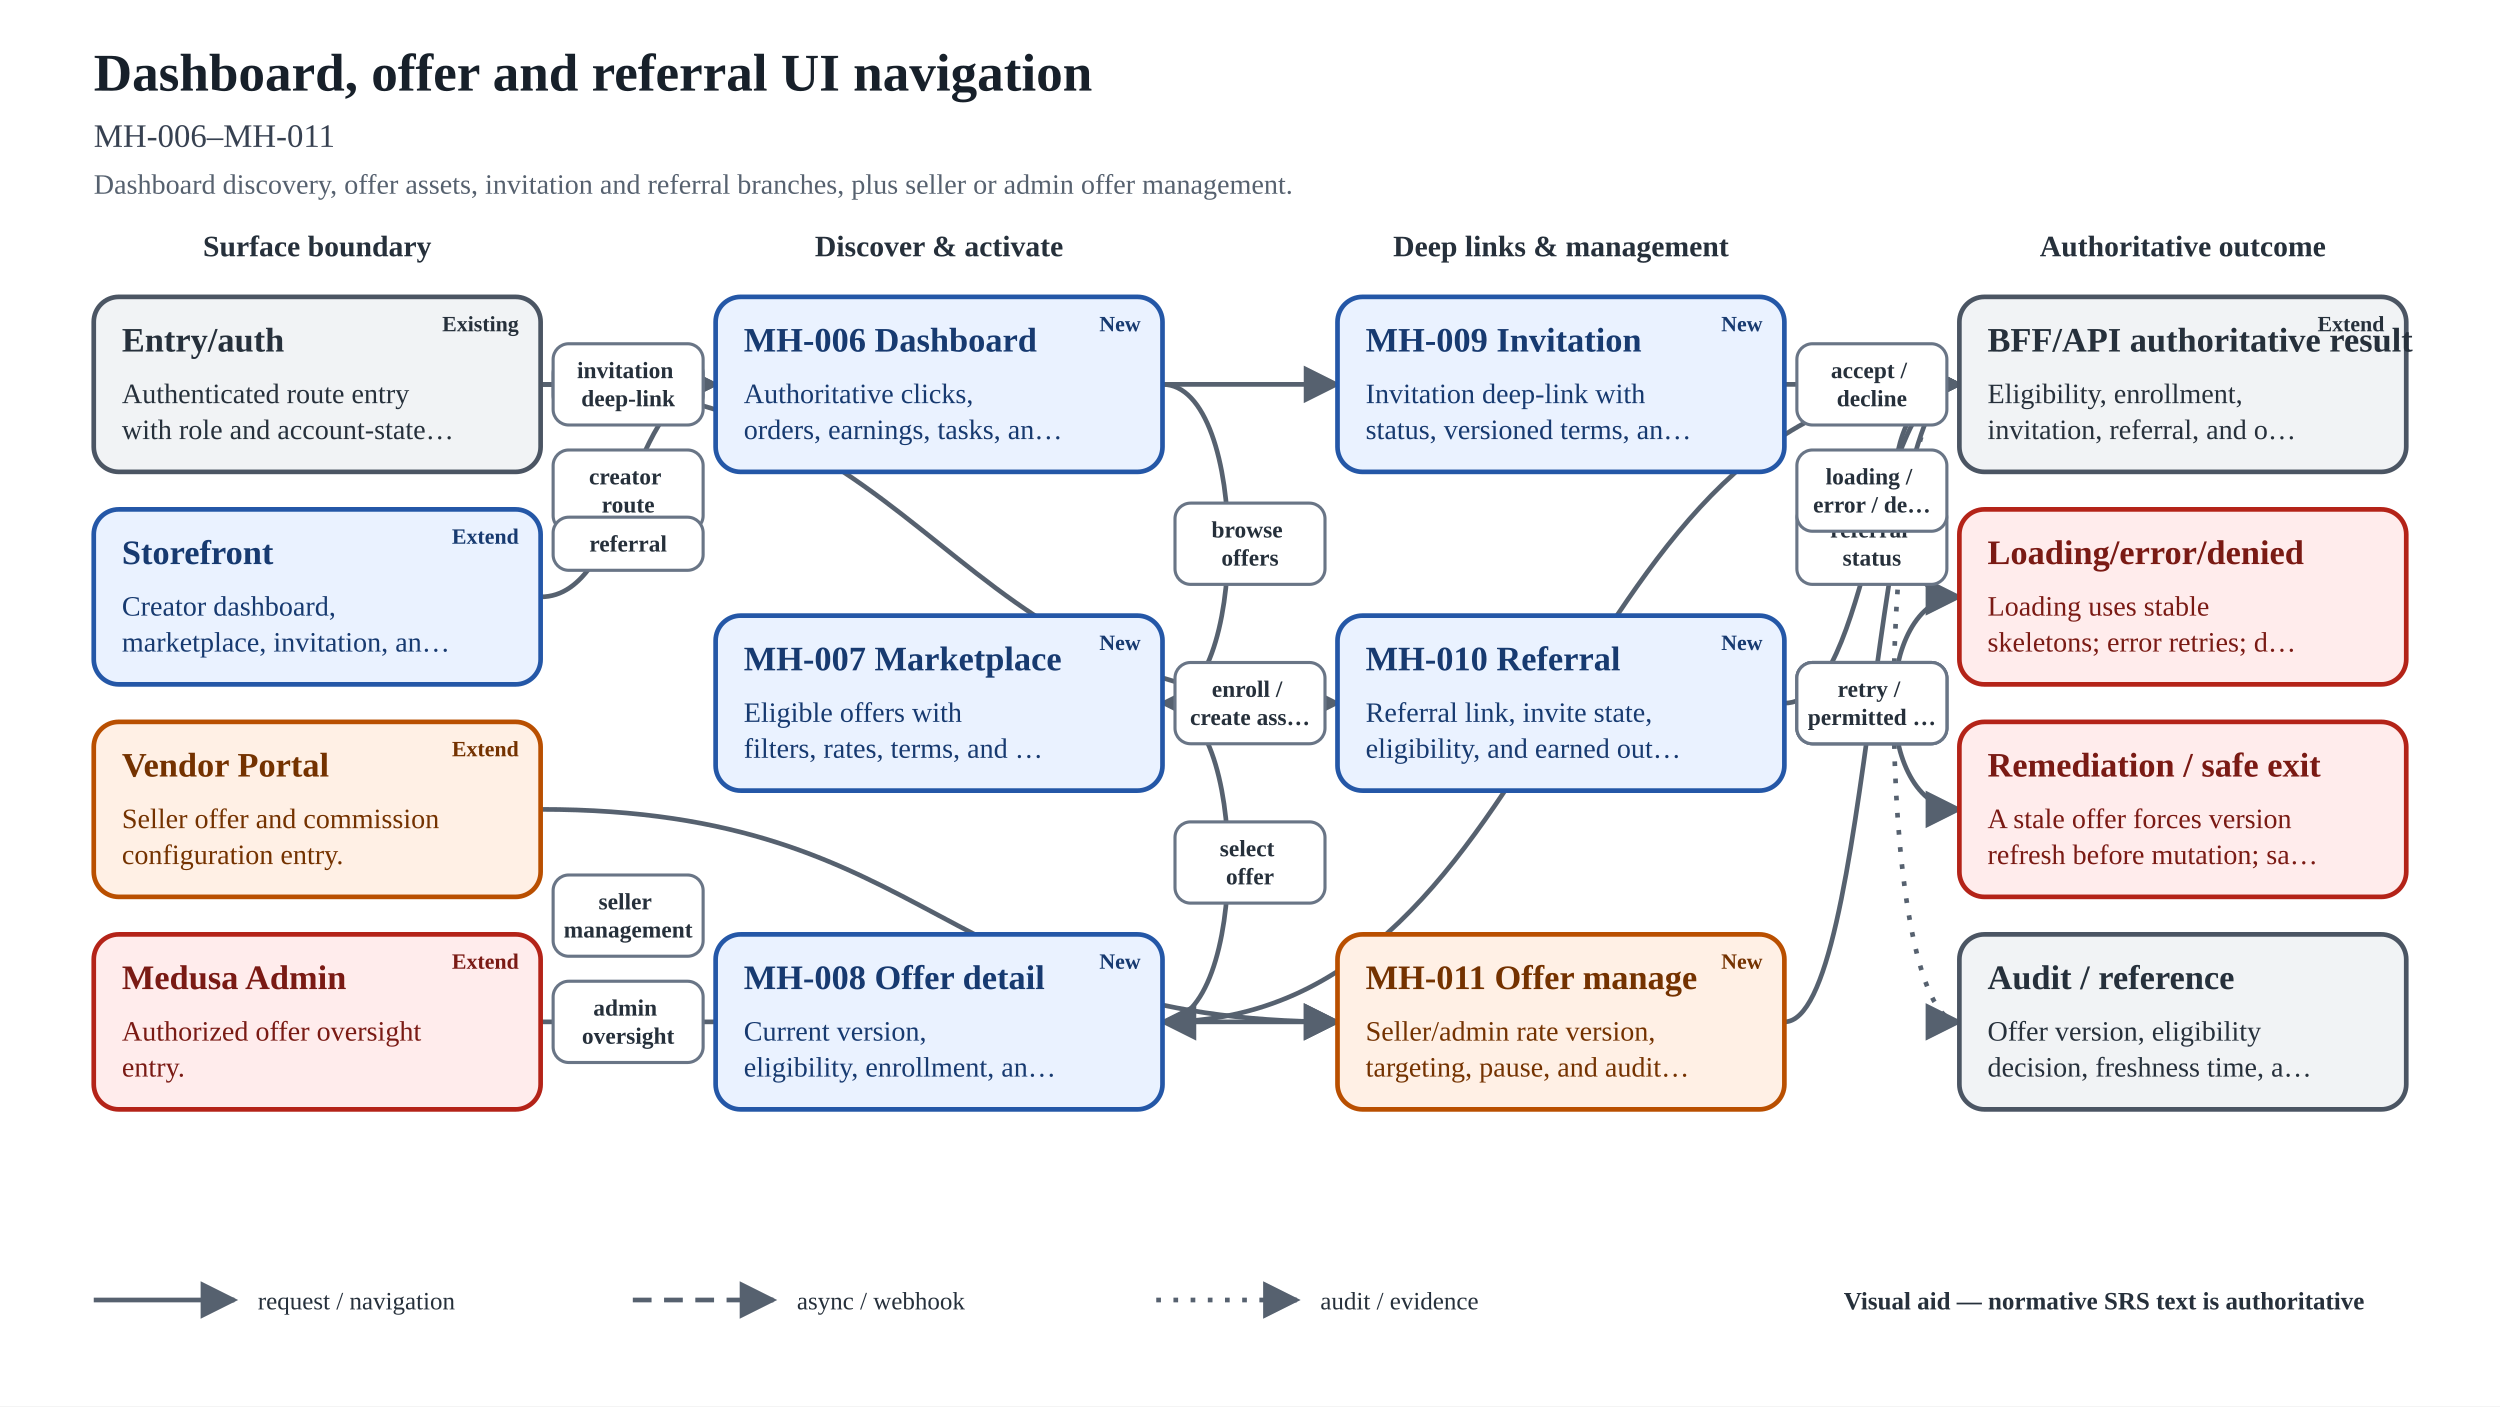
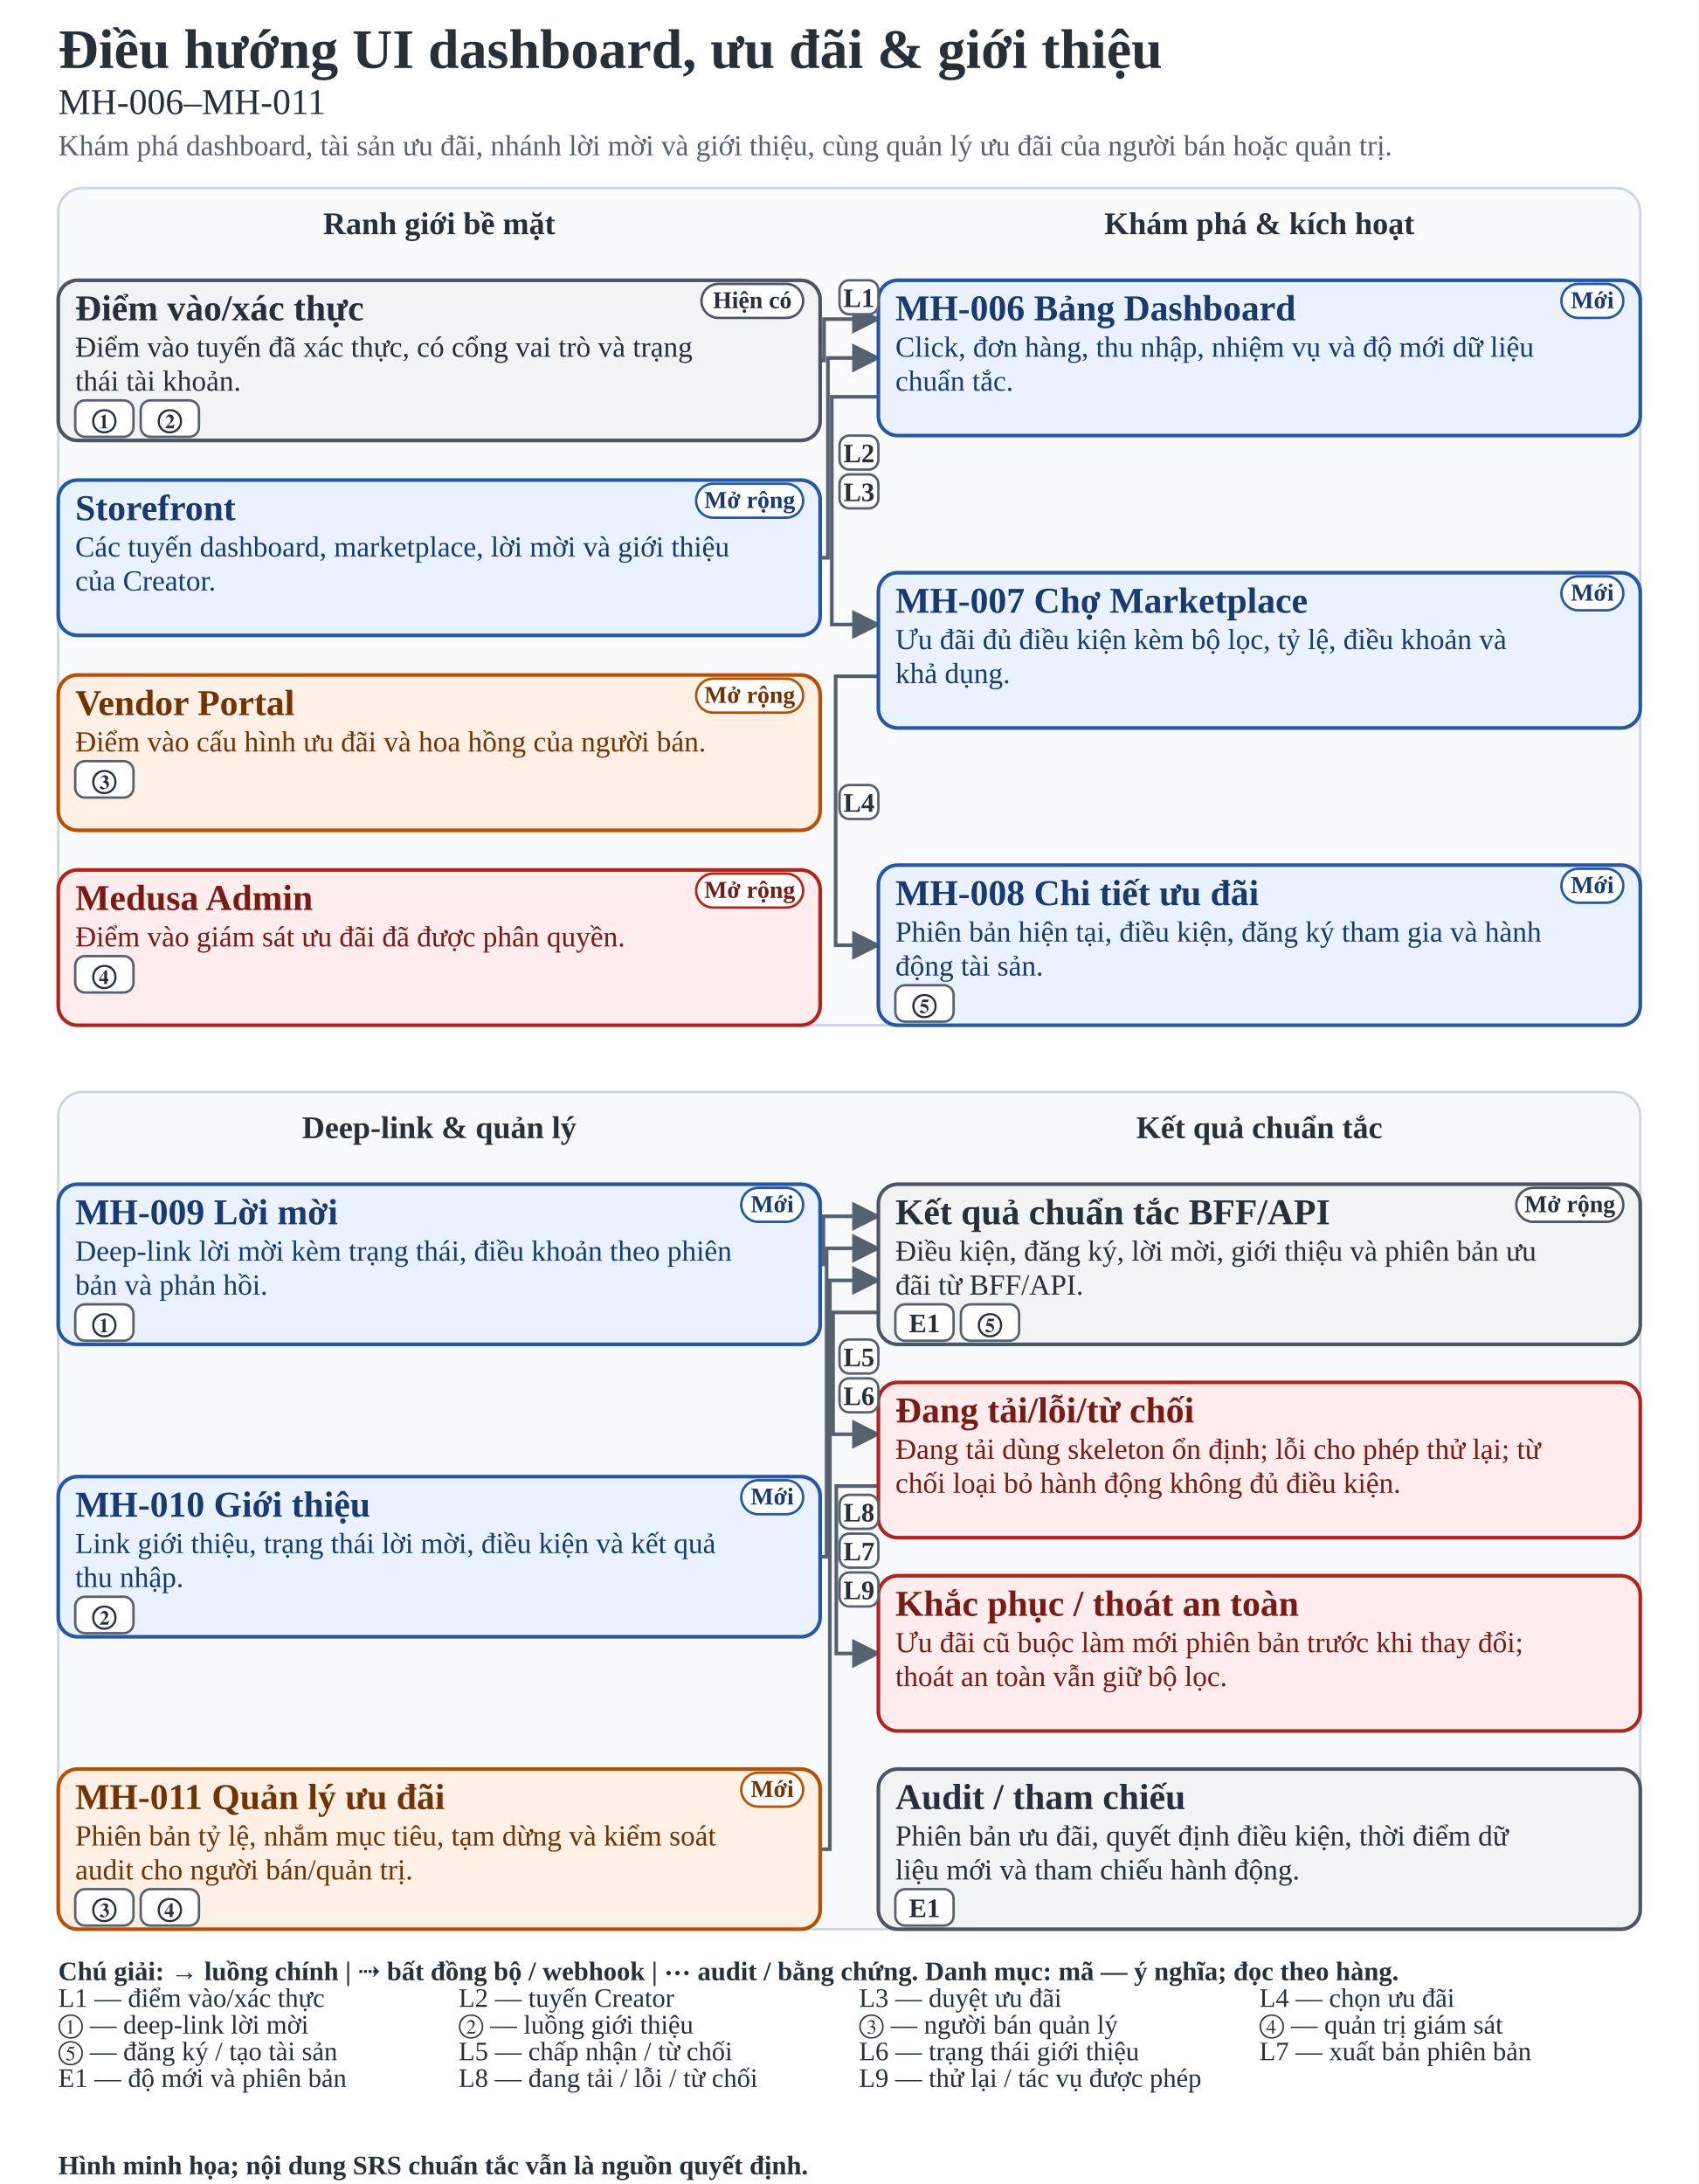
- <svg xmlns="http://www.w3.org/2000/svg" viewBox="0 0 1600 900" role="img" aria-labelledby="diagram-title diagram-desc">
+ <svg xmlns="http://www.w3.org/2000/svg" viewBox="0 0 1400 1800" role="img" aria-labelledby="diagram-title diagram-desc">
  <defs>
    <marker id="arrow" viewBox="0 0 10 10" refX="9" refY="5" markerWidth="8" markerHeight="8" orient="auto-start-reverse">
      <path d="M 0 0 L 10 5 L 0 10 z" fill="#56616F" />
    </marker>
  </defs>
-   <rect width="1600" height="900" fill="#FFFFFF" />
-   <text x="60" y="58" font-size="34" font-weight="800" fill="#17202A">Dashboard, offer and referral UI navigation</text>
-   <text x="60" y="94" font-size="21" fill="#374151">MH-006–MH-011</text>
-   <text x="60" y="124" font-size="18" fill="#56616F">Dashboard discovery, offer assets, invitation and referral branches, plus seller or admin offer management.</text>
-   <path data-edge-from="3-02-entry" data-edge-to="mh-006" data-route="forward" d="M 346 246 C 402 246, 402 246, 458 246" fill="none" stroke="#56616F" stroke-width="3" marker-end="url(#arrow)" />
-   <path data-edge-from="3-02-storefront" data-edge-to="mh-006" data-route="forward" d="M 346 382 C 402 382, 402 246, 458 246" fill="none" stroke="#56616F" stroke-width="3" marker-end="url(#arrow)" />
-   <path data-edge-from="mh-006" data-edge-to="mh-007" data-route="same-column" d="M 744 246 C 800 246, 800 450, 744 450" fill="none" stroke="#56616F" stroke-width="3" marker-end="url(#arrow)" />
-   <path data-edge-from="mh-007" data-edge-to="mh-008" data-route="same-column" d="M 744 450 C 800 450, 800 654, 744 654" fill="none" stroke="#56616F" stroke-width="3" marker-end="url(#arrow)" />
-   <path data-edge-from="3-02-entry" data-edge-to="mh-009" data-route="forward" d="M 346 246 C 601 246, 601 246, 856 246" fill="none" stroke="#56616F" stroke-width="3" marker-end="url(#arrow)" />
-   <path data-edge-from="3-02-entry" data-edge-to="mh-010" data-route="forward" d="M 346 246 C 601 246, 601 450, 856 450" fill="none" stroke="#56616F" stroke-width="3" marker-end="url(#arrow)" />
-   <path data-edge-from="3-02-vendor" data-edge-to="mh-011" data-route="forward" d="M 346 518 C 601 518, 601 654, 856 654" fill="none" stroke="#56616F" stroke-width="3" marker-end="url(#arrow)" />
-   <path data-edge-from="3-02-admin" data-edge-to="mh-011" data-route="forward" d="M 346 654 C 601 654, 601 654, 856 654" fill="none" stroke="#56616F" stroke-width="3" marker-end="url(#arrow)" />
-   <path data-edge-from="mh-008" data-edge-to="3-02-api" data-route="forward" d="M 744 654 C 999 654, 999 246, 1254 246" fill="none" stroke="#56616F" stroke-width="3" marker-end="url(#arrow)" />
-   <path data-edge-from="mh-009" data-edge-to="3-02-api" data-route="forward" d="M 1142 246 C 1198 246, 1198 246, 1254 246" fill="none" stroke="#56616F" stroke-width="3" marker-end="url(#arrow)" />
-   <path data-edge-from="mh-010" data-edge-to="3-02-api" data-route="forward" d="M 1142 450 C 1198 450, 1198 246, 1254 246" fill="none" stroke="#56616F" stroke-width="3" marker-end="url(#arrow)" />
-   <path data-edge-from="mh-011" data-edge-to="3-02-api" data-route="forward" d="M 1142 654 C 1198 654, 1198 246, 1254 246" fill="none" stroke="#56616F" stroke-width="3" marker-end="url(#arrow)" />
-   <path data-edge-from="3-02-api" data-edge-to="3-02-audit" data-route="same-column" d="M 1254 246 C 1198 246, 1198 654, 1254 654" fill="none" stroke="#56616F" stroke-width="3" stroke-dasharray="3 8" marker-end="url(#arrow)" />
-   <path data-edge-from="3-02-api" data-edge-to="3-02-states" data-route="same-column" d="M 1254 246 C 1198 246, 1198 382, 1254 382" fill="none" stroke="#56616F" stroke-width="3" marker-end="url(#arrow)" />
-   <path data-edge-from="3-02-states" data-edge-to="3-02-remediation" data-route="same-column" d="M 1254 382 C 1198 382, 1198 518, 1254 518" fill="none" stroke="#56616F" stroke-width="3" marker-end="url(#arrow)" />
-   <text x="203" y="164" text-anchor="middle" font-size="19" font-weight="700" fill="#26303B">Surface boundary</text>
-   <g data-node-id="3-02-entry">
-     <rect x="60" y="190" width="286" height="112" rx="16" fill="#F1F3F5" stroke="#4B5563" stroke-width="3" />
-     <text x="78" y="225" font-size="22" font-weight="700" fill="#26303B">Entry/auth</text>
-     <text x="78" y="258" font-size="18" fill="#26303B">
-       <tspan x="78" dy="0">Authenticated route entry</tspan>
-       <tspan x="78" dy="23">with role and account-state…</tspan>
-     </text>
-     <text x="332" y="212" text-anchor="end" font-size="14" font-weight="700" fill="#26303B">Existing</text>
-   </g>
-   <g data-node-id="3-02-storefront">
-     <rect x="60" y="326" width="286" height="112" rx="16" fill="#EAF2FF" stroke="#2457A7" stroke-width="3" />
-     <text x="78" y="361" font-size="22" font-weight="700" fill="#173A70">Storefront</text>
-     <text x="78" y="394" font-size="18" fill="#173A70">
-       <tspan x="78" dy="0">Creator dashboard,</tspan>
-       <tspan x="78" dy="23">marketplace, invitation, an…</tspan>
-     </text>
-     <text x="332" y="348" text-anchor="end" font-size="14" font-weight="700" fill="#173A70">Extend</text>
-   </g>
-   <g data-node-id="3-02-vendor">
-     <rect x="60" y="462" width="286" height="112" rx="16" fill="#FFF0E5" stroke="#B94F00" stroke-width="3" />
-     <text x="78" y="497" font-size="22" font-weight="700" fill="#743200">Vendor Portal</text>
-     <text x="78" y="530" font-size="18" fill="#743200">
-       <tspan x="78" dy="0">Seller offer and commission</tspan>
-       <tspan x="78" dy="23">configuration entry.</tspan>
-     </text>
-     <text x="332" y="484" text-anchor="end" font-size="14" font-weight="700" fill="#743200">Extend</text>
-   </g>
-   <g data-node-id="3-02-admin">
-     <rect x="60" y="598" width="286" height="112" rx="16" fill="#FFECEC" stroke="#B42318" stroke-width="3" />
-     <text x="78" y="633" font-size="22" font-weight="700" fill="#7A1A14">Medusa Admin</text>
-     <text x="78" y="666" font-size="18" fill="#7A1A14">
-       <tspan x="78" dy="0">Authorized offer oversight</tspan>
-       <tspan x="78" dy="23">entry.</tspan>
-     </text>
-     <text x="332" y="620" text-anchor="end" font-size="14" font-weight="700" fill="#7A1A14">Extend</text>
-   </g>
-   <text x="601" y="164" text-anchor="middle" font-size="19" font-weight="700" fill="#26303B">Discover &amp; activate</text>
-   <g data-node-id="mh-006">
-     <rect x="458" y="190" width="286" height="112" rx="16" fill="#EAF2FF" stroke="#2457A7" stroke-width="3" />
-     <text x="476" y="225" font-size="22" font-weight="700" fill="#173A70">MH-006 Dashboard</text>
-     <text x="476" y="258" font-size="18" fill="#173A70">
-       <tspan x="476" dy="0">Authoritative clicks,</tspan>
-       <tspan x="476" dy="23">orders, earnings, tasks, an…</tspan>
-     </text>
-     <text x="730" y="212" text-anchor="end" font-size="14" font-weight="700" fill="#173A70">New</text>
-   </g>
-   <g data-node-id="mh-007">
-     <rect x="458" y="394" width="286" height="112" rx="16" fill="#EAF2FF" stroke="#2457A7" stroke-width="3" />
-     <text x="476" y="429" font-size="22" font-weight="700" fill="#173A70">MH-007 Marketplace</text>
-     <text x="476" y="462" font-size="18" fill="#173A70">
-       <tspan x="476" dy="0">Eligible offers with</tspan>
-       <tspan x="476" dy="23">filters, rates, terms, and …</tspan>
-     </text>
-     <text x="730" y="416" text-anchor="end" font-size="14" font-weight="700" fill="#173A70">New</text>
-   </g>
-   <g data-node-id="mh-008">
-     <rect x="458" y="598" width="286" height="112" rx="16" fill="#EAF2FF" stroke="#2457A7" stroke-width="3" />
-     <text x="476" y="633" font-size="22" font-weight="700" fill="#173A70">MH-008 Offer detail</text>
-     <text x="476" y="666" font-size="18" fill="#173A70">
-       <tspan x="476" dy="0">Current version,</tspan>
-       <tspan x="476" dy="23">eligibility, enrollment, an…</tspan>
-     </text>
-     <text x="730" y="620" text-anchor="end" font-size="14" font-weight="700" fill="#173A70">New</text>
-   </g>
-   <text x="999" y="164" text-anchor="middle" font-size="19" font-weight="700" fill="#26303B">Deep links &amp; management</text>
-   <g data-node-id="mh-009">
-     <rect x="856" y="190" width="286" height="112" rx="16" fill="#EAF2FF" stroke="#2457A7" stroke-width="3" />
-     <text x="874" y="225" font-size="22" font-weight="700" fill="#173A70">MH-009 Invitation</text>
-     <text x="874" y="258" font-size="18" fill="#173A70">
-       <tspan x="874" dy="0">Invitation deep-link with</tspan>
-       <tspan x="874" dy="23">status, versioned terms, an…</tspan>
-     </text>
-     <text x="1128" y="212" text-anchor="end" font-size="14" font-weight="700" fill="#173A70">New</text>
-   </g>
-   <g data-node-id="mh-010">
-     <rect x="856" y="394" width="286" height="112" rx="16" fill="#EAF2FF" stroke="#2457A7" stroke-width="3" />
-     <text x="874" y="429" font-size="22" font-weight="700" fill="#173A70">MH-010 Referral</text>
-     <text x="874" y="462" font-size="18" fill="#173A70">
-       <tspan x="874" dy="0">Referral link, invite state,</tspan>
-       <tspan x="874" dy="23">eligibility, and earned out…</tspan>
-     </text>
-     <text x="1128" y="416" text-anchor="end" font-size="14" font-weight="700" fill="#173A70">New</text>
-   </g>
-   <g data-node-id="mh-011">
-     <rect x="856" y="598" width="286" height="112" rx="16" fill="#FFF0E5" stroke="#B94F00" stroke-width="3" />
-     <text x="874" y="633" font-size="22" font-weight="700" fill="#743200">MH-011 Offer manage</text>
-     <text x="874" y="666" font-size="18" fill="#743200">
-       <tspan x="874" dy="0">Seller/admin rate version,</tspan>
-       <tspan x="874" dy="23">targeting, pause, and audit…</tspan>
-     </text>
-     <text x="1128" y="620" text-anchor="end" font-size="14" font-weight="700" fill="#743200">New</text>
-   </g>
-   <text x="1397" y="164" text-anchor="middle" font-size="19" font-weight="700" fill="#26303B">Authoritative outcome</text>
-   <g data-node-id="3-02-api">
-     <rect x="1254" y="190" width="286" height="112" rx="16" fill="#F1F3F5" stroke="#4B5563" stroke-width="3" />
-     <text x="1272" y="225" font-size="22" font-weight="700" fill="#26303B">BFF/API authoritative result</text>
-     <text x="1272" y="258" font-size="18" fill="#26303B">
-       <tspan x="1272" dy="0">Eligibility, enrollment,</tspan>
-       <tspan x="1272" dy="23">invitation, referral, and o…</tspan>
-     </text>
-     <text x="1526" y="212" text-anchor="end" font-size="14" font-weight="700" fill="#26303B">Extend</text>
-   </g>
-   <g data-node-id="3-02-states">
-     <rect x="1254" y="326" width="286" height="112" rx="16" fill="#FFECEC" stroke="#B42318" stroke-width="3" />
-     <text x="1272" y="361" font-size="22" font-weight="700" fill="#7A1A14">Loading/error/denied</text>
-     <text x="1272" y="394" font-size="18" fill="#7A1A14">
-       <tspan x="1272" dy="0">Loading uses stable</tspan>
-       <tspan x="1272" dy="23">skeletons; error retries; d…</tspan>
-     </text>
-   </g>
-   <g data-node-id="3-02-remediation">
-     <rect x="1254" y="462" width="286" height="112" rx="16" fill="#FFECEC" stroke="#B42318" stroke-width="3" />
-     <text x="1272" y="497" font-size="22" font-weight="700" fill="#7A1A14">Remediation / safe exit</text>
-     <text x="1272" y="530" font-size="18" fill="#7A1A14">
-       <tspan x="1272" dy="0">A stale offer forces version</tspan>
-       <tspan x="1272" dy="23">refresh before mutation; sa…</tspan>
-     </text>
-   </g>
-   <g data-node-id="3-02-audit">
-     <rect x="1254" y="598" width="286" height="112" rx="16" fill="#F1F3F5" stroke="#4B5563" stroke-width="3" />
-     <text x="1272" y="633" font-size="22" font-weight="700" fill="#26303B">Audit / reference</text>
-     <text x="1272" y="666" font-size="18" fill="#26303B">
-       <tspan x="1272" dy="0">Offer version, eligibility</tspan>
-       <tspan x="1272" dy="23">decision, freshness time, a…</tspan>
-     </text>
-   </g>
-   <g data-edge-label="true" data-edge-from="3-02-entry" data-edge-to="mh-006">
-     <rect x="354" y="229" width="96" height="34" rx="10" fill="#FFFFFF" stroke="#697586" stroke-width="2" />
-     <text x="402" y="251" text-anchor="middle" font-size="15" font-weight="700" fill="#26303B">
-       <tspan x="402" dy="0">entry/auth</tspan>
-     </text>
-   </g>
-   <g data-edge-label="true" data-edge-from="3-02-storefront" data-edge-to="mh-006">
-     <rect x="354" y="288" width="96" height="52" rx="10" fill="#FFFFFF" stroke="#697586" stroke-width="2" />
-     <text x="402" y="310" text-anchor="middle" font-size="15" font-weight="700" fill="#26303B">
-       <tspan x="402" dy="0">creator</tspan>
-       <tspan x="402" dy="18">route</tspan>
-     </text>
-   </g>
-   <g data-edge-label="true" data-edge-from="mh-006" data-edge-to="mh-007">
-     <rect x="752" y="322" width="96" height="52" rx="10" fill="#FFFFFF" stroke="#697586" stroke-width="2" />
-     <text x="800" y="344" text-anchor="middle" font-size="15" font-weight="700" fill="#26303B">
-       <tspan x="800" dy="0">browse</tspan>
-       <tspan x="800" dy="18">offers</tspan>
-     </text>
-   </g>
-   <g data-edge-label="true" data-edge-from="mh-007" data-edge-to="mh-008">
-     <rect x="752" y="526" width="96" height="52" rx="10" fill="#FFFFFF" stroke="#697586" stroke-width="2" />
-     <text x="800" y="548" text-anchor="middle" font-size="15" font-weight="700" fill="#26303B">
-       <tspan x="800" dy="0">select</tspan>
-       <tspan x="800" dy="18">offer</tspan>
-     </text>
-   </g>
-   <g data-edge-label="true" data-edge-from="3-02-entry" data-edge-to="mh-009">
-     <rect x="354" y="220" width="96" height="52" rx="10" fill="#FFFFFF" stroke="#697586" stroke-width="2" />
-     <text x="402" y="242" text-anchor="middle" font-size="15" font-weight="700" fill="#26303B">
-       <tspan x="402" dy="0">invitation</tspan>
-       <tspan x="402" dy="18">deep-link</tspan>
-     </text>
-   </g>
-   <g data-edge-label="true" data-edge-from="3-02-entry" data-edge-to="mh-010">
-     <rect x="354" y="331" width="96" height="34" rx="10" fill="#FFFFFF" stroke="#697586" stroke-width="2" />
-     <text x="402" y="353" text-anchor="middle" font-size="15" font-weight="700" fill="#26303B">
-       <tspan x="402" dy="0">referral</tspan>
-     </text>
-   </g>
-   <g data-edge-label="true" data-edge-from="3-02-vendor" data-edge-to="mh-011">
-     <rect x="354" y="560" width="96" height="52" rx="10" fill="#FFFFFF" stroke="#697586" stroke-width="2" />
-     <text x="402" y="582" text-anchor="middle" font-size="15" font-weight="700" fill="#26303B">
-       <tspan x="402" dy="0">seller</tspan>
-       <tspan x="402" dy="18">management</tspan>
-     </text>
-   </g>
-   <g data-edge-label="true" data-edge-from="3-02-admin" data-edge-to="mh-011">
-     <rect x="354" y="628" width="96" height="52" rx="10" fill="#FFFFFF" stroke="#697586" stroke-width="2" />
-     <text x="402" y="650" text-anchor="middle" font-size="15" font-weight="700" fill="#26303B">
-       <tspan x="402" dy="0">admin</tspan>
-       <tspan x="402" dy="18">oversight</tspan>
-     </text>
-   </g>
-   <g data-edge-label="true" data-edge-from="mh-008" data-edge-to="3-02-api">
-     <rect x="752" y="424" width="96" height="52" rx="10" fill="#FFFFFF" stroke="#697586" stroke-width="2" />
-     <text x="800" y="446" text-anchor="middle" font-size="15" font-weight="700" fill="#26303B">
-       <tspan x="800" dy="0">enroll /</tspan>
-       <tspan x="800" dy="18">create ass…</tspan>
-     </text>
-   </g>
-   <g data-edge-label="true" data-edge-from="mh-009" data-edge-to="3-02-api">
-     <rect x="1150" y="220" width="96" height="52" rx="10" fill="#FFFFFF" stroke="#697586" stroke-width="2" />
-     <text x="1198" y="242" text-anchor="middle" font-size="15" font-weight="700" fill="#26303B">
-       <tspan x="1198" dy="0">accept /</tspan>
-       <tspan x="1198" dy="18">decline</tspan>
-     </text>
-   </g>
-   <g data-edge-label="true" data-edge-from="mh-010" data-edge-to="3-02-api">
-     <rect x="1150" y="322" width="96" height="52" rx="10" fill="#FFFFFF" stroke="#697586" stroke-width="2" />
-     <text x="1198" y="344" text-anchor="middle" font-size="15" font-weight="700" fill="#26303B">
-       <tspan x="1198" dy="0">referral</tspan>
-       <tspan x="1198" dy="18">status</tspan>
-     </text>
-   </g>
-   <g data-edge-label="true" data-edge-from="mh-011" data-edge-to="3-02-api">
-     <rect x="1150" y="424" width="96" height="52" rx="10" fill="#FFFFFF" stroke="#697586" stroke-width="2" />
-     <text x="1198" y="446" text-anchor="middle" font-size="15" font-weight="700" fill="#26303B">
-       <tspan x="1198" dy="0">publish</tspan>
-       <tspan x="1198" dy="18">version</tspan>
-     </text>
-   </g>
-   <g data-edge-label="true" data-edge-from="3-02-api" data-edge-to="3-02-audit">
-     <rect x="1150" y="424" width="96" height="52" rx="10" fill="#FFFFFF" stroke="#697586" stroke-width="2" />
-     <text x="1198" y="446" text-anchor="middle" font-size="15" font-weight="700" fill="#26303B">
-       <tspan x="1198" dy="0">freshness</tspan>
-       <tspan x="1198" dy="18">and version</tspan>
-     </text>
-   </g>
-   <g data-edge-label="true" data-edge-from="3-02-api" data-edge-to="3-02-states">
-     <rect x="1150" y="288" width="96" height="52" rx="10" fill="#FFFFFF" stroke="#697586" stroke-width="2" />
-     <text x="1198" y="310" text-anchor="middle" font-size="15" font-weight="700" fill="#26303B">
-       <tspan x="1198" dy="0">loading /</tspan>
-       <tspan x="1198" dy="18">error / de…</tspan>
-     </text>
-   </g>
-   <g data-edge-label="true" data-edge-from="3-02-states" data-edge-to="3-02-remediation">
-     <rect x="1150" y="424" width="96" height="52" rx="10" fill="#FFFFFF" stroke="#697586" stroke-width="2" />
-     <text x="1198" y="446" text-anchor="middle" font-size="15" font-weight="700" fill="#26303B">
-       <tspan x="1198" dy="0">retry /</tspan>
-       <tspan x="1198" dy="18">permitted …</tspan>
-     </text>
-   </g>
-   <g transform="translate(60 820)" font-size="16" fill="#26303B">
-     <path d="M 0 12 H 90" stroke="#56616F" stroke-width="3" marker-end="url(#arrow)" />
-     <text x="105" y="18">request / navigation</text>
-     <path d="M 345 12 H 435" stroke="#56616F" stroke-width="3" stroke-dasharray="12 8" marker-end="url(#arrow)" />
-     <text x="450" y="18">async / webhook</text>
-     <path d="M 680 12 H 770" stroke="#56616F" stroke-width="3" stroke-dasharray="3 8" marker-end="url(#arrow)" />
-     <text x="785" y="18">audit / evidence</text>
-     <text x="1120" y="18" font-weight="700">Visual aid — normative SRS text is authoritative</text>
+   <rect width="1400" height="1800" fill="#FFFFFF" />
+   <text x="48" y="56" text-anchor="start" font-size="46" font-weight="800" fill="#26303B">Điều hướng UI dashboard, ưu đãi &amp; giới thiệu</text>
+   <text x="48" y="94" text-anchor="start" font-size="30" fill="#26303B">MH-006–MH-011</text>
+   <text x="48" y="128" text-anchor="start" font-size="24" fill="#56616F">Khám phá dashboard, tài sản ưu đãi, nhánh lời mời và giới thiệu, cùng quản lý ưu đãi của người bán hoặc quản trị.</text>
+   <g data-band-index="0">
+     <rect x="48" y="155" width="1304" height="690" rx="20" fill="#F8FAFC" stroke="#CBD5E1" stroke-width="2" />
+   </g>
+   <g data-band-index="1">
+     <rect x="48" y="900" width="1304" height="690" rx="20" fill="#F7F9FC" stroke="#CBD5E1" stroke-width="2" />
+   </g>
+   <g data-column-index="0" data-column-band="0">
+     <text x="362" y="193" text-anchor="middle" font-size="26" font-weight="700" fill="#26303B">Ranh giới bề mặt</text>
+   </g>
+   <g data-column-index="1" data-column-band="0">
+     <text x="1038" y="193" text-anchor="middle" font-size="26" font-weight="700" fill="#26303B">Khám phá &amp; kích hoạt</text>
+   </g>
+   <g data-column-index="2" data-column-band="1">
+     <text x="362" y="938" text-anchor="middle" font-size="26" font-weight="700" fill="#26303B">Deep-link &amp; quản lý</text>
+   </g>
+   <g data-column-index="3" data-column-band="1">
+     <text x="1038" y="938" text-anchor="middle" font-size="26" font-weight="700" fill="#26303B">Kết quả chuẩn tắc</text>
+   </g>
+   <path data-edge-from="3-02-entry" data-edge-to="mh-006" data-path-kind="forward-lane" data-edge-code="L1" data-lane="b0:g:0:1:1" d="M 676 297.01 H 679.2 V 263.01 H 724" fill="none" stroke="#56616F" stroke-width="3" marker-end="url(#arrow)" />
+   <path data-edge-from="3-02-storefront" data-edge-to="mh-006" data-path-kind="forward-lane" data-edge-code="L2" data-lane="b0:g:0:1:2" d="M 676 459.687 H 682.4 V 295.02 H 724" fill="none" stroke="#56616F" stroke-width="3" marker-end="url(#arrow)" />
+   <path data-edge-from="mh-006" data-edge-to="mh-007" data-path-kind="same-column-rail" data-edge-code="L3" data-lane="b0:g:0:1:3" d="M 724 327.03 H 685.6 V 514.697 H 724" fill="none" stroke="#56616F" stroke-width="3" marker-end="url(#arrow)" />
+   <path data-edge-from="mh-007" data-edge-to="mh-008" data-path-kind="same-column-rail" data-edge-code="L4" data-lane="b0:g:0:1:4" d="M 724 557.373 H 688.8 V 779.04 H 724" fill="none" stroke="#56616F" stroke-width="3" marker-end="url(#arrow)" />
+   <path data-edge-from="mh-009" data-edge-to="3-02-api" data-path-kind="forward-lane" data-edge-code="L5" data-lane="b1:g:2:3:1" d="M 676 1042.05 H 678.667 V 1002.45 H 724" fill="none" stroke="#56616F" stroke-width="3" marker-end="url(#arrow)" />
+   <path data-edge-from="mh-010" data-edge-to="3-02-api" data-path-kind="forward-lane" data-edge-code="L6" data-lane="b1:g:2:3:2" d="M 676 1283.06 H 681.333 V 1028.86 H 724" fill="none" stroke="#56616F" stroke-width="3" marker-end="url(#arrow)" />
+   <path data-edge-from="mh-011" data-edge-to="3-02-api" data-path-kind="forward-lane" data-edge-code="L7" data-lane="b1:g:2:3:3" d="M 676 1524.07 H 684 V 1055.27 H 724" fill="none" stroke="#56616F" stroke-width="3" marker-end="url(#arrow)" />
+   <path data-edge-from="3-02-api" data-edge-to="3-02-states" data-path-kind="same-column-rail" data-edge-code="L8" data-lane="b1:g:2:3:4" d="M 724 1081.68 H 686.667 V 1182.08 H 724" fill="none" stroke="#56616F" stroke-width="3" marker-end="url(#arrow)" />
+   <path data-edge-from="3-02-states" data-edge-to="3-02-remediation" data-path-kind="same-column-rail" data-edge-code="L9" data-lane="b1:g:2:3:5" d="M 724 1224.757 H 689.333 V 1362.757 H 724" fill="none" stroke="#56616F" stroke-width="3" marker-end="url(#arrow)" />
+   <g data-node-id="3-02-entry" data-node-band="0" data-column-index="0">
+     <rect x="48" y="231" width="628" height="132" rx="16" fill="#F1F3F5" stroke="#4B5563" stroke-width="3" />
+     <text x="62" y="264" text-anchor="start" font-size="30" font-weight="700" fill="#26303B">Điểm vào/xác thực</text>
+     <text x="62" y="294" text-anchor="start" font-size="24" fill="#26303B">
+       <tspan x="62" dy="0">Điểm vào tuyến đã xác thực, có cổng vai trò và trạng </tspan>
+       <tspan x="62" dy="28">thái tài khoản.</tspan>
+     </text>
+     <g data-node-badge="3-02-entry">
+       <rect x="578.2" y="234" width="83.8" height="28" rx="14" fill="#FFFFFF" stroke="#4B5563" stroke-width="2" />
+       <text x="620.1" y="254" text-anchor="middle" font-size="20" font-weight="700" fill="#26303B">Hiện có</text>
+     </g>
+   </g>
+   <g data-node-id="3-02-storefront" data-node-band="0" data-column-index="0">
+     <rect x="48" y="395.667" width="628" height="128" rx="16" fill="#EAF2FF" stroke="#2457A7" stroke-width="3" />
+     <text x="62" y="428.667" text-anchor="start" font-size="30" font-weight="700" fill="#173A70">Storefront</text>
+     <text x="62" y="458.667" text-anchor="start" font-size="24" fill="#173A70">
+       <tspan x="62" dy="0">Các tuyến dashboard, marketplace, lời mời và giới thiệu </tspan>
+       <tspan x="62" dy="28">của Creator.</tspan>
+     </text>
+     <g data-node-badge="3-02-storefront">
+       <rect x="573.8" y="398.667" width="88.2" height="28" rx="14" fill="#FFFFFF" stroke="#2457A7" stroke-width="2" />
+       <text x="617.9" y="418.667" text-anchor="middle" font-size="20" font-weight="700" fill="#173A70">Mở rộng</text>
+     </g>
+   </g>
+   <g data-node-id="3-02-vendor" data-node-band="0" data-column-index="0">
+     <rect x="48" y="556.333" width="628" height="128" rx="16" fill="#FFF0E5" stroke="#B94F00" stroke-width="3" />
+     <text x="62" y="589.333" text-anchor="start" font-size="30" font-weight="700" fill="#743200">Vendor Portal</text>
+     <text x="62" y="619.333" text-anchor="start" font-size="24" fill="#743200">Điểm vào cấu hình ưu đãi và hoa hồng của người bán.</text>
+     <g data-node-badge="3-02-vendor">
+       <rect x="573.8" y="559.333" width="88.2" height="28" rx="14" fill="#FFFFFF" stroke="#B94F00" stroke-width="2" />
+       <text x="617.9" y="579.333" text-anchor="middle" font-size="20" font-weight="700" fill="#743200">Mở rộng</text>
+     </g>
+   </g>
+   <g data-node-id="3-02-admin" data-node-band="0" data-column-index="0">
+     <rect x="48" y="717" width="628" height="128" rx="16" fill="#FFECEC" stroke="#B42318" stroke-width="3" />
+     <text x="62" y="750" text-anchor="start" font-size="30" font-weight="700" fill="#7A1A14">Medusa Admin</text>
+     <text x="62" y="780" text-anchor="start" font-size="24" fill="#7A1A14">Điểm vào giám sát ưu đãi đã được phân quyền.</text>
+     <g data-node-badge="3-02-admin">
+       <rect x="573.8" y="720" width="88.2" height="28" rx="14" fill="#FFFFFF" stroke="#B42318" stroke-width="2" />
+       <text x="617.9" y="740" text-anchor="middle" font-size="20" font-weight="700" fill="#7A1A14">Mở rộng</text>
+     </g>
+   </g>
+   <g data-node-id="mh-006" data-node-band="0" data-column-index="1">
+     <rect x="724" y="231" width="628" height="128" rx="16" fill="#EAF2FF" stroke="#2457A7" stroke-width="3" />
+     <text x="738" y="264" text-anchor="start" font-size="30" font-weight="700" fill="#173A70">MH-006 Bảng Dashboard</text>
+     <text x="738" y="294" text-anchor="start" font-size="24" fill="#173A70">
+       <tspan x="738" dy="0">Click, đơn hàng, thu nhập, nhiệm vụ và độ mới dữ liệu </tspan>
+       <tspan x="738" dy="28">chuẩn tắc.</tspan>
+     </text>
+     <g data-node-badge="mh-006">
+       <rect x="1287" y="234" width="51" height="28" rx="14" fill="#FFFFFF" stroke="#2457A7" stroke-width="2" />
+       <text x="1312.5" y="254" text-anchor="middle" font-size="20" font-weight="700" fill="#173A70">Mới</text>
+     </g>
+   </g>
+   <g data-node-id="mh-007" data-node-band="0" data-column-index="1">
+     <rect x="724" y="472" width="628" height="128" rx="16" fill="#EAF2FF" stroke="#2457A7" stroke-width="3" />
+     <text x="738" y="505" text-anchor="start" font-size="30" font-weight="700" fill="#173A70">MH-007 Chợ Marketplace</text>
+     <text x="738" y="535" text-anchor="start" font-size="24" fill="#173A70">
+       <tspan x="738" dy="0">Ưu đãi đủ điều kiện kèm bộ lọc, tỷ lệ, điều khoản và </tspan>
+       <tspan x="738" dy="28">khả dụng.</tspan>
+     </text>
+     <g data-node-badge="mh-007">
+       <rect x="1287" y="475" width="51" height="28" rx="14" fill="#FFFFFF" stroke="#2457A7" stroke-width="2" />
+       <text x="1312.5" y="495" text-anchor="middle" font-size="20" font-weight="700" fill="#173A70">Mới</text>
+     </g>
+   </g>
+   <g data-node-id="mh-008" data-node-band="0" data-column-index="1">
+     <rect x="724" y="713" width="628" height="132" rx="16" fill="#EAF2FF" stroke="#2457A7" stroke-width="3" />
+     <text x="738" y="746" text-anchor="start" font-size="30" font-weight="700" fill="#173A70">MH-008 Chi tiết ưu đãi</text>
+     <text x="738" y="776" text-anchor="start" font-size="24" fill="#173A70">
+       <tspan x="738" dy="0">Phiên bản hiện tại, điều kiện, đăng ký tham gia và hành </tspan>
+       <tspan x="738" dy="28">động tài sản.</tspan>
+     </text>
+     <g data-node-badge="mh-008">
+       <rect x="1287" y="716" width="51" height="28" rx="14" fill="#FFFFFF" stroke="#2457A7" stroke-width="2" />
+       <text x="1312.5" y="736" text-anchor="middle" font-size="20" font-weight="700" fill="#173A70">Mới</text>
+     </g>
+   </g>
+   <g data-node-id="mh-009" data-node-band="1" data-column-index="2">
+     <rect x="48" y="976" width="628" height="132" rx="16" fill="#EAF2FF" stroke="#2457A7" stroke-width="3" />
+     <text x="62" y="1009" text-anchor="start" font-size="30" font-weight="700" fill="#173A70">MH-009 Lời mời</text>
+     <text x="62" y="1039" text-anchor="start" font-size="24" fill="#173A70">
+       <tspan x="62" dy="0">Deep-link lời mời kèm trạng thái, điều khoản theo phiên </tspan>
+       <tspan x="62" dy="28">bản và phản hồi.</tspan>
+     </text>
+     <g data-node-badge="mh-009">
+       <rect x="611" y="979" width="51" height="28" rx="14" fill="#FFFFFF" stroke="#2457A7" stroke-width="2" />
+       <text x="636.5" y="999" text-anchor="middle" font-size="20" font-weight="700" fill="#173A70">Mới</text>
+     </g>
+   </g>
+   <g data-node-id="mh-010" data-node-band="1" data-column-index="2">
+     <rect x="48" y="1217" width="628" height="132" rx="16" fill="#EAF2FF" stroke="#2457A7" stroke-width="3" />
+     <text x="62" y="1250" text-anchor="start" font-size="30" font-weight="700" fill="#173A70">MH-010 Giới thiệu</text>
+     <text x="62" y="1280" text-anchor="start" font-size="24" fill="#173A70">
+       <tspan x="62" dy="0">Link giới thiệu, trạng thái lời mời, điều kiện và kết quả </tspan>
+       <tspan x="62" dy="28">thu nhập.</tspan>
+     </text>
+     <g data-node-badge="mh-010">
+       <rect x="611" y="1220" width="51" height="28" rx="14" fill="#FFFFFF" stroke="#2457A7" stroke-width="2" />
+       <text x="636.5" y="1240" text-anchor="middle" font-size="20" font-weight="700" fill="#173A70">Mới</text>
+     </g>
+   </g>
+   <g data-node-id="mh-011" data-node-band="1" data-column-index="2">
+     <rect x="48" y="1458" width="628" height="132" rx="16" fill="#FFF0E5" stroke="#B94F00" stroke-width="3" />
+     <text x="62" y="1491" text-anchor="start" font-size="30" font-weight="700" fill="#743200">MH-011 Quản lý ưu đãi</text>
+     <text x="62" y="1521" text-anchor="start" font-size="24" fill="#743200">
+       <tspan x="62" dy="0">Phiên bản tỷ lệ, nhắm mục tiêu, tạm dừng và kiểm soát </tspan>
+       <tspan x="62" dy="28">audit cho người bán/quản trị.</tspan>
+     </text>
+     <g data-node-badge="mh-011">
+       <rect x="611" y="1461" width="51" height="28" rx="14" fill="#FFFFFF" stroke="#B94F00" stroke-width="2" />
+       <text x="636.5" y="1481" text-anchor="middle" font-size="20" font-weight="700" fill="#743200">Mới</text>
+     </g>
+   </g>
+   <g data-node-id="3-02-api" data-node-band="1" data-column-index="3">
+     <rect x="724" y="976" width="628" height="132" rx="16" fill="#F1F3F5" stroke="#4B5563" stroke-width="3" />
+     <text x="738" y="1009" text-anchor="start" font-size="30" font-weight="700" fill="#26303B">Kết quả chuẩn tắc BFF/API</text>
+     <text x="738" y="1039" text-anchor="start" font-size="24" fill="#26303B">
+       <tspan x="738" dy="0">Điều kiện, đăng ký, lời mời, giới thiệu và phiên bản ưu </tspan>
+       <tspan x="738" dy="28">đãi từ BFF/API.</tspan>
+     </text>
+     <g data-node-badge="3-02-api">
+       <rect x="1249.8" y="979" width="88.2" height="28" rx="14" fill="#FFFFFF" stroke="#4B5563" stroke-width="2" />
+       <text x="1293.9" y="999" text-anchor="middle" font-size="20" font-weight="700" fill="#26303B">Mở rộng</text>
+     </g>
+   </g>
+   <g data-node-id="3-02-states" data-node-band="1" data-column-index="3">
+     <rect x="724" y="1139.333" width="628" height="128" rx="16" fill="#FFECEC" stroke="#B42318" stroke-width="3" />
+     <text x="738" y="1172.333" text-anchor="start" font-size="30" font-weight="700" fill="#7A1A14">Đang tải/lỗi/từ chối</text>
+     <text x="738" y="1202.333" text-anchor="start" font-size="24" fill="#7A1A14">
+       <tspan x="738" dy="0">Đang tải dùng skeleton ổn định; lỗi cho phép thử lại; từ </tspan>
+       <tspan x="738" dy="28">chối loại bỏ hành động không đủ điều kiện.</tspan>
+     </text>
+   </g>
+   <g data-node-id="3-02-remediation" data-node-band="1" data-column-index="3">
+     <rect x="724" y="1298.667" width="628" height="128" rx="16" fill="#FFECEC" stroke="#B42318" stroke-width="3" />
+     <text x="738" y="1331.667" text-anchor="start" font-size="30" font-weight="700" fill="#7A1A14">Khắc phục / thoát an toàn</text>
+     <text x="738" y="1361.667" text-anchor="start" font-size="24" fill="#7A1A14">
+       <tspan x="738" dy="0">Ưu đãi cũ buộc làm mới phiên bản trước khi thay đổi; </tspan>
+       <tspan x="738" dy="28">thoát an toàn vẫn giữ bộ lọc.</tspan>
+     </text>
+   </g>
+   <g data-node-id="3-02-audit" data-node-band="1" data-column-index="3">
+     <rect x="724" y="1458" width="628" height="132" rx="16" fill="#F1F3F5" stroke="#4B5563" stroke-width="3" />
+     <text x="738" y="1491" text-anchor="start" font-size="30" font-weight="700" fill="#26303B">Audit / tham chiếu</text>
+     <text x="738" y="1521" text-anchor="start" font-size="24" fill="#26303B">
+       <tspan x="738" dy="0">Phiên bản ưu đãi, quyết định điều kiện, thời điểm dữ </tspan>
+       <tspan x="738" dy="28">liệu mới và tham chiếu hành động.</tspan>
+     </text>
+   </g>
+   <g data-path-marker="true" data-edge-code="L1" data-edge-from="3-02-entry" data-edge-to="mh-006">
+     <rect x="692" y="231" width="32" height="28" rx="8" fill="#FFFFFF" stroke="#56616F" stroke-width="2" />
+     <text x="708" y="253" text-anchor="middle" font-size="22" font-weight="700" fill="#26303B">L1</text>
+   </g>
+   <g data-path-marker="true" data-edge-code="L2" data-edge-from="3-02-storefront" data-edge-to="mh-006">
+     <rect x="692" y="359" width="32" height="28" rx="8" fill="#FFFFFF" stroke="#56616F" stroke-width="2" />
+     <text x="708" y="381" text-anchor="middle" font-size="22" font-weight="700" fill="#26303B">L2</text>
+   </g>
+   <g data-path-marker="true" data-edge-code="L3" data-edge-from="mh-006" data-edge-to="mh-007">
+     <rect x="692" y="391" width="32" height="28" rx="8" fill="#FFFFFF" stroke="#56616F" stroke-width="2" />
+     <text x="708" y="413" text-anchor="middle" font-size="22" font-weight="700" fill="#26303B">L3</text>
+   </g>
+   <g data-path-marker="true" data-edge-code="L4" data-edge-from="mh-007" data-edge-to="mh-008">
+     <rect x="692" y="647" width="32" height="28" rx="8" fill="#FFFFFF" stroke="#56616F" stroke-width="2" />
+     <text x="708" y="669" text-anchor="middle" font-size="22" font-weight="700" fill="#26303B">L4</text>
+   </g>
+   <g data-path-marker="true" data-edge-code="L5" data-edge-from="mh-009" data-edge-to="3-02-api">
+     <rect x="692" y="1104" width="32" height="28" rx="8" fill="#FFFFFF" stroke="#56616F" stroke-width="2" />
+     <text x="708" y="1126" text-anchor="middle" font-size="22" font-weight="700" fill="#26303B">L5</text>
+   </g>
+   <g data-path-marker="true" data-edge-code="L6" data-edge-from="mh-010" data-edge-to="3-02-api">
+     <rect x="692" y="1136" width="32" height="28" rx="8" fill="#FFFFFF" stroke="#56616F" stroke-width="2" />
+     <text x="708" y="1158" text-anchor="middle" font-size="22" font-weight="700" fill="#26303B">L6</text>
+   </g>
+   <g data-path-marker="true" data-edge-code="L7" data-edge-from="mh-011" data-edge-to="3-02-api">
+     <rect x="692" y="1264" width="32" height="28" rx="8" fill="#FFFFFF" stroke="#56616F" stroke-width="2" />
+     <text x="708" y="1286" text-anchor="middle" font-size="22" font-weight="700" fill="#26303B">L7</text>
+   </g>
+   <g data-path-marker="true" data-edge-code="L8" data-edge-from="3-02-api" data-edge-to="3-02-states">
+     <rect x="692" y="1232" width="32" height="28" rx="8" fill="#FFFFFF" stroke="#56616F" stroke-width="2" />
+     <text x="708" y="1254" text-anchor="middle" font-size="22" font-weight="700" fill="#26303B">L8</text>
+   </g>
+   <g data-path-marker="true" data-edge-code="L9" data-edge-from="3-02-states" data-edge-to="3-02-remediation">
+     <rect x="692" y="1296" width="32" height="28" rx="8" fill="#FFFFFF" stroke="#56616F" stroke-width="2" />
+     <text x="708" y="1318" text-anchor="middle" font-size="22" font-weight="700" fill="#26303B">L9</text>
+   </g>
+   <g data-reference-kind="handoff" data-reference-code="①" data-reference-role="source" data-reference-node-id="3-02-entry">
+     <rect x="62" y="330" width="48" height="30" rx="8" fill="#FFFFFF" stroke="#56616F" stroke-width="2" />
+     <text x="86" y="353" text-anchor="middle" font-size="22" font-weight="700" fill="#26303B">①</text>
+   </g>
+   <g data-reference-kind="handoff" data-reference-code="①" data-reference-role="target" data-reference-node-id="mh-009">
+     <rect x="62" y="1075" width="48" height="30" rx="8" fill="#FFFFFF" stroke="#56616F" stroke-width="2" />
+     <text x="86" y="1098" text-anchor="middle" font-size="22" font-weight="700" fill="#26303B">①</text>
+   </g>
+   <g data-reference-kind="handoff" data-reference-code="②" data-reference-role="source" data-reference-node-id="3-02-entry">
+     <rect x="116" y="330" width="48" height="30" rx="8" fill="#FFFFFF" stroke="#56616F" stroke-width="2" />
+     <text x="140" y="353" text-anchor="middle" font-size="22" font-weight="700" fill="#26303B">②</text>
+   </g>
+   <g data-reference-kind="handoff" data-reference-code="②" data-reference-role="target" data-reference-node-id="mh-010">
+     <rect x="62" y="1316" width="48" height="30" rx="8" fill="#FFFFFF" stroke="#56616F" stroke-width="2" />
+     <text x="86" y="1339" text-anchor="middle" font-size="22" font-weight="700" fill="#26303B">②</text>
+   </g>
+   <g data-reference-kind="handoff" data-reference-code="③" data-reference-role="source" data-reference-node-id="3-02-vendor">
+     <rect x="62" y="627.333" width="48" height="30" rx="8" fill="#FFFFFF" stroke="#56616F" stroke-width="2" />
+     <text x="86" y="650.333" text-anchor="middle" font-size="22" font-weight="700" fill="#26303B">③</text>
+   </g>
+   <g data-reference-kind="handoff" data-reference-code="③" data-reference-role="target" data-reference-node-id="mh-011">
+     <rect x="62" y="1557" width="48" height="30" rx="8" fill="#FFFFFF" stroke="#56616F" stroke-width="2" />
+     <text x="86" y="1580" text-anchor="middle" font-size="22" font-weight="700" fill="#26303B">③</text>
+   </g>
+   <g data-reference-kind="handoff" data-reference-code="④" data-reference-role="source" data-reference-node-id="3-02-admin">
+     <rect x="62" y="788" width="48" height="30" rx="8" fill="#FFFFFF" stroke="#56616F" stroke-width="2" />
+     <text x="86" y="811" text-anchor="middle" font-size="22" font-weight="700" fill="#26303B">④</text>
+   </g>
+   <g data-reference-kind="handoff" data-reference-code="④" data-reference-role="target" data-reference-node-id="mh-011">
+     <rect x="116" y="1557" width="48" height="30" rx="8" fill="#FFFFFF" stroke="#56616F" stroke-width="2" />
+     <text x="140" y="1580" text-anchor="middle" font-size="22" font-weight="700" fill="#26303B">④</text>
+   </g>
+   <g data-reference-kind="handoff" data-reference-code="⑤" data-reference-role="source" data-reference-node-id="mh-008">
+     <rect x="738" y="812" width="48" height="30" rx="8" fill="#FFFFFF" stroke="#56616F" stroke-width="2" />
+     <text x="762" y="835" text-anchor="middle" font-size="22" font-weight="700" fill="#26303B">⑤</text>
+   </g>
+   <g data-reference-kind="handoff" data-reference-code="⑤" data-reference-role="target" data-reference-node-id="3-02-api">
+     <rect x="792" y="1075" width="48" height="30" rx="8" fill="#FFFFFF" stroke="#56616F" stroke-width="2" />
+     <text x="816" y="1098" text-anchor="middle" font-size="22" font-weight="700" fill="#26303B">⑤</text>
+   </g>
+   <g data-reference-kind="evidence" data-reference-code="E1" data-reference-role="source" data-reference-node-id="3-02-api">
+     <rect x="738" y="1075" width="48" height="30" rx="8" fill="#FFFFFF" stroke="#56616F" stroke-width="2" />
+     <text x="762" y="1098" text-anchor="middle" font-size="22" font-weight="700" fill="#26303B">E1</text>
+   </g>
+   <g data-reference-kind="evidence" data-reference-code="E1" data-reference-role="target" data-reference-node-id="3-02-audit">
+     <rect x="738" y="1557" width="48" height="30" rx="8" fill="#FFFFFF" stroke="#56616F" stroke-width="2" />
+     <text x="762" y="1580" text-anchor="middle" font-size="22" font-weight="700" fill="#26303B">E1</text>
+   </g>
+   <g data-footer="true">
+     <text x="48" y="1632" text-anchor="start" font-size="22" font-weight="700" fill="#26303B">Chú giải: → luồng chính | ⇢ bất đồng bộ / webhook | ⋯ audit / bằng chứng. Danh mục: mã — ý nghĩa; đọc theo hàng.</text>
+     <g data-edge-directory-code="L1" data-edge-from="3-02-entry" data-edge-to="mh-006">
+       <text x="48" y="1654" text-anchor="start" font-size="22" fill="#26303B">L1 — điểm vào/xác thực</text>
+     </g>
+     <g data-edge-directory-code="L2" data-edge-from="3-02-storefront" data-edge-to="mh-006">
+       <text x="378" y="1654" text-anchor="start" font-size="22" fill="#26303B">L2 — tuyến Creator</text>
+     </g>
+     <g data-edge-directory-code="L3" data-edge-from="mh-006" data-edge-to="mh-007">
+       <text x="708" y="1654" text-anchor="start" font-size="22" fill="#26303B">L3 — duyệt ưu đãi</text>
+     </g>
+     <g data-edge-directory-code="L4" data-edge-from="mh-007" data-edge-to="mh-008">
+       <text x="1038" y="1654" text-anchor="start" font-size="22" fill="#26303B">L4 — chọn ưu đãi</text>
+     </g>
+     <g data-edge-directory-code="①" data-edge-from="3-02-entry" data-edge-to="mh-009">
+       <text x="48" y="1676" text-anchor="start" font-size="22" fill="#26303B">① — deep-link lời mời</text>
+     </g>
+     <g data-edge-directory-code="②" data-edge-from="3-02-entry" data-edge-to="mh-010">
+       <text x="378" y="1676" text-anchor="start" font-size="22" fill="#26303B">② — luồng giới thiệu</text>
+     </g>
+     <g data-edge-directory-code="③" data-edge-from="3-02-vendor" data-edge-to="mh-011">
+       <text x="708" y="1676" text-anchor="start" font-size="22" fill="#26303B">③ — người bán quản lý</text>
+     </g>
+     <g data-edge-directory-code="④" data-edge-from="3-02-admin" data-edge-to="mh-011">
+       <text x="1038" y="1676" text-anchor="start" font-size="22" fill="#26303B">④ — quản trị giám sát</text>
+     </g>
+     <g data-edge-directory-code="⑤" data-edge-from="mh-008" data-edge-to="3-02-api">
+       <text x="48" y="1698" text-anchor="start" font-size="22" fill="#26303B">⑤ — đăng ký / tạo tài sản</text>
+     </g>
+     <g data-edge-directory-code="L5" data-edge-from="mh-009" data-edge-to="3-02-api">
+       <text x="378" y="1698" text-anchor="start" font-size="22" fill="#26303B">L5 — chấp nhận / từ chối</text>
+     </g>
+     <g data-edge-directory-code="L6" data-edge-from="mh-010" data-edge-to="3-02-api">
+       <text x="708" y="1698" text-anchor="start" font-size="22" fill="#26303B">L6 — trạng thái giới thiệu</text>
+     </g>
+     <g data-edge-directory-code="L7" data-edge-from="mh-011" data-edge-to="3-02-api">
+       <text x="1038" y="1698" text-anchor="start" font-size="22" fill="#26303B">L7 — xuất bản phiên bản</text>
+     </g>
+     <g data-edge-directory-code="E1" data-edge-from="3-02-api" data-edge-to="3-02-audit">
+       <text x="48" y="1720" text-anchor="start" font-size="22" fill="#26303B">E1 — độ mới và phiên bản</text>
+     </g>
+     <g data-edge-directory-code="L8" data-edge-from="3-02-api" data-edge-to="3-02-states">
+       <text x="378" y="1720" text-anchor="start" font-size="22" fill="#26303B">L8 — đang tải / lỗi / từ chối</text>
+     </g>
+     <g data-edge-directory-code="L9" data-edge-from="3-02-states" data-edge-to="3-02-remediation">
+       <text x="708" y="1720" text-anchor="start" font-size="22" fill="#26303B">L9 — thử lại / tác vụ được phép</text>
+     </g>
+     <text x="48" y="1792" text-anchor="start" font-size="22" font-weight="700" fill="#26303B">Hình minh họa; nội dung SRS chuẩn tắc vẫn là nguồn quyết định.</text>
  </g>
</svg>
